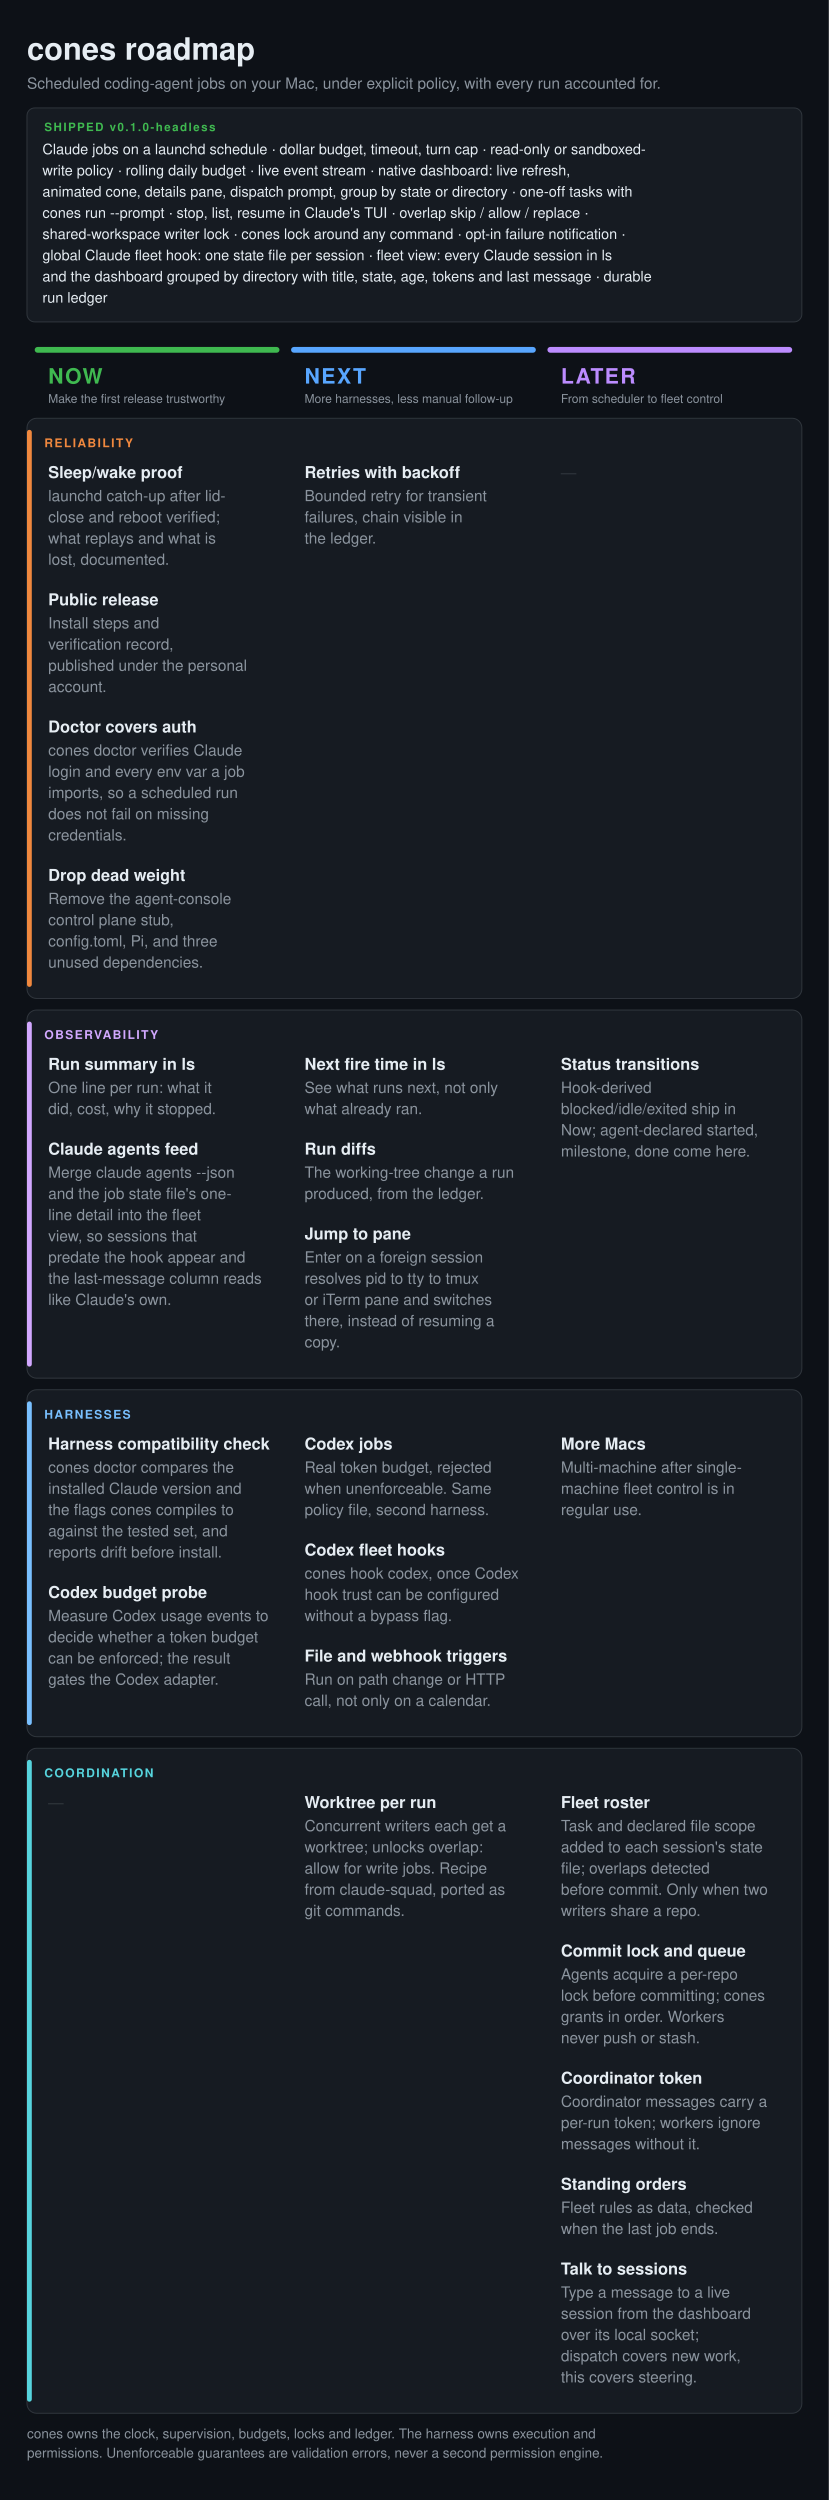
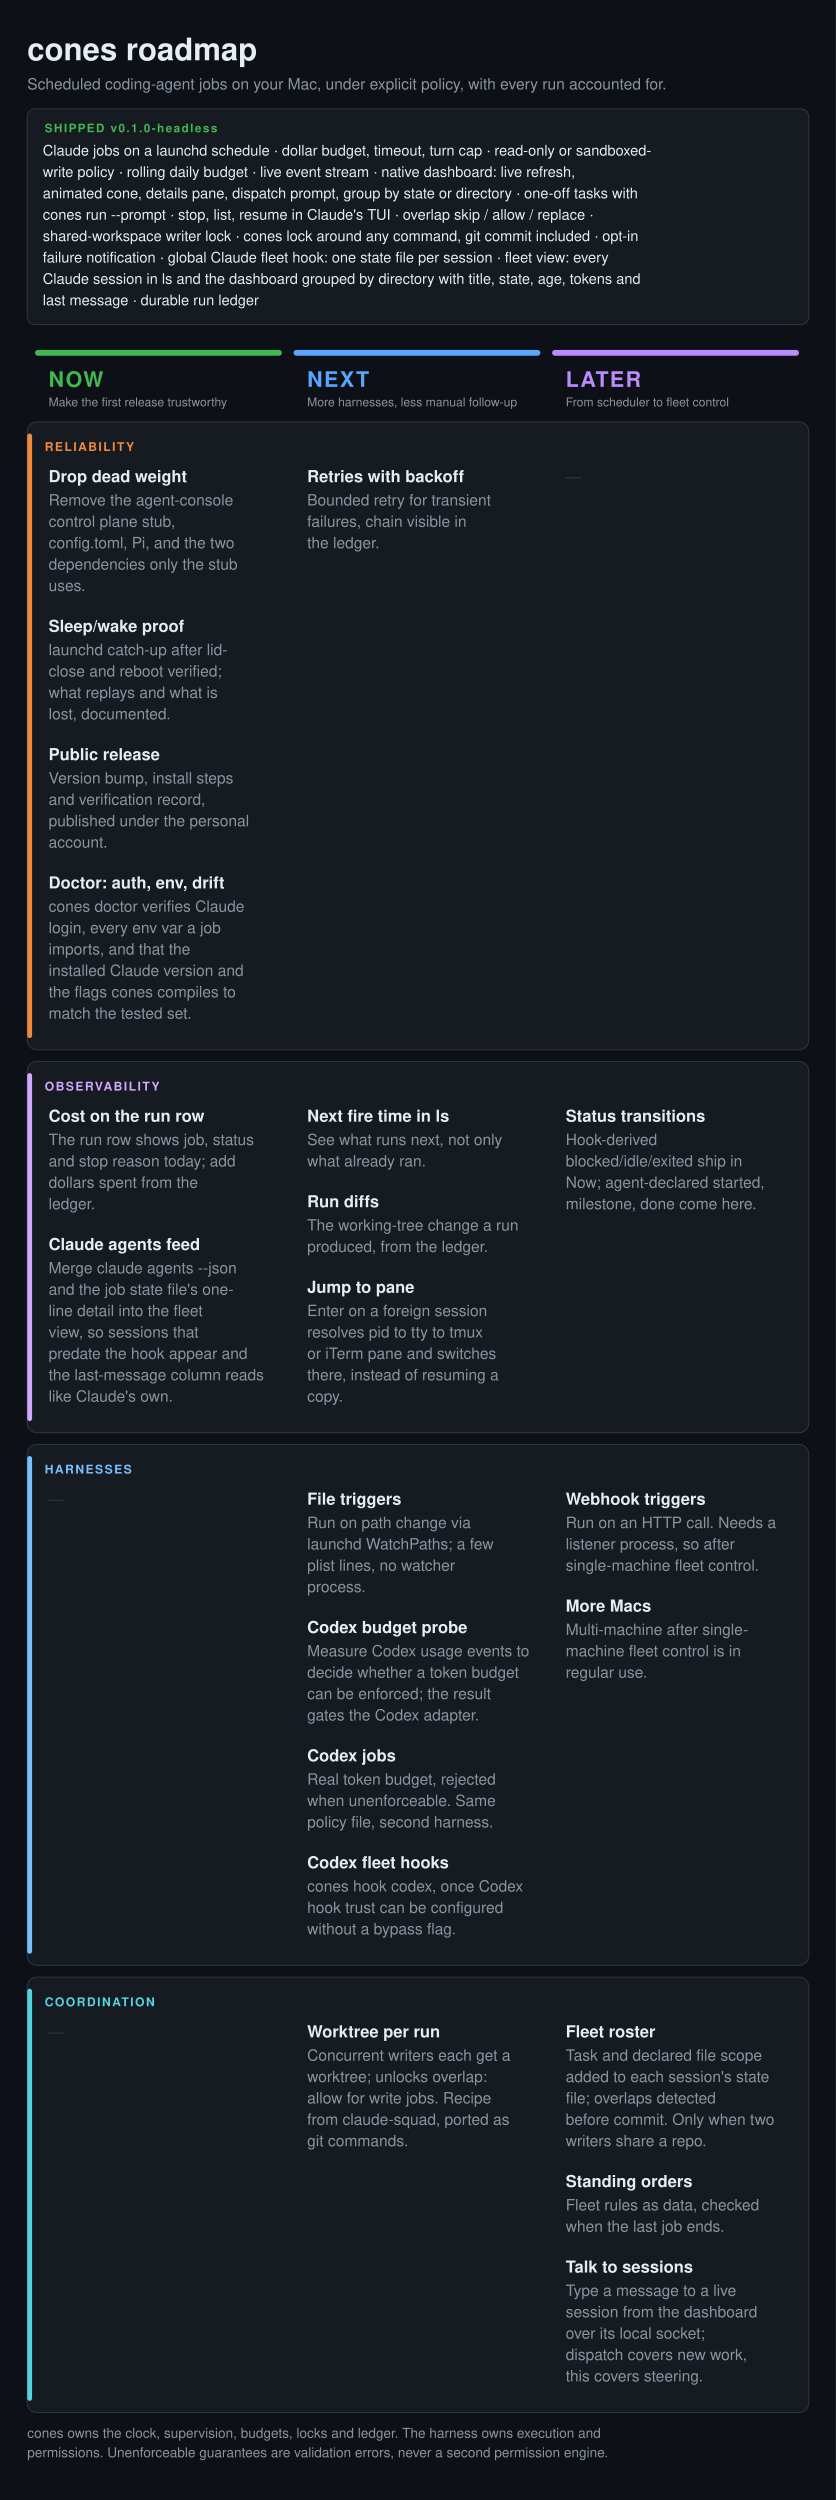
- <svg xmlns="http://www.w3.org/2000/svg" width="860" height="2594" viewBox="0 0 860 2594" font-family="-apple-system,BlinkMacSystemFont,Segoe UI,Helvetica,Arial,sans-serif">
-   <rect width="860" height="2594" fill="#0d1117" />
+ <svg xmlns="http://www.w3.org/2000/svg" width="860" height="2572" viewBox="0 0 860 2572" font-family="-apple-system,BlinkMacSystemFont,Segoe UI,Helvetica,Arial,sans-serif">
+   <rect width="860" height="2572" fill="#0d1117" />
  <text x="28" y="62" font-size="32" fill="#e6edf3" font-weight="700">cones roadmap</text>
  <text x="28" y="92" font-size="16" fill="#8b949e">Scheduled coding-agent jobs on your Mac, under explicit policy, with every run accounted for.</text>
  <rect x="28" y="112" width="804" height="222" rx="8" fill="#161b22" stroke="#30363d" />
  <text x="46" y="136" font-size="12" fill="#3fb950" font-weight="700" letter-spacing="1.5">SHIPPED  v0.1.0-headless</text>
  <text x="44" y="160" font-size="15" fill="#e6edf3">Claude jobs on a launchd schedule · dollar budget, timeout, turn cap · read-only or sandboxed-</text>
  <text x="44" y="182" font-size="15" fill="#e6edf3">write policy · rolling daily budget · live event stream · native dashboard: live refresh,</text>
  <text x="44" y="204" font-size="15" fill="#e6edf3">animated cone, details pane, dispatch prompt, group by state or directory · one-off tasks with</text>
  <text x="44" y="226" font-size="15" fill="#e6edf3">cones run --prompt · stop, list, resume in Claude's TUI · overlap skip / allow / replace ·</text>
-   <text x="44" y="248" font-size="15" fill="#e6edf3">shared-workspace writer lock · cones lock around any command · opt-in failure notification ·</text>
-   <text x="44" y="270" font-size="15" fill="#e6edf3">global Claude fleet hook: one state file per session · fleet view: every Claude session in ls</text>
-   <text x="44" y="292" font-size="15" fill="#e6edf3">and the dashboard grouped by directory with title, state, age, tokens and last message · durable</text>
-   <text x="44" y="314" font-size="15" fill="#e6edf3">run ledger</text>
+   <text x="44" y="248" font-size="15" fill="#e6edf3">shared-workspace writer lock · cones lock around any command, git commit included · opt-in</text>
+   <text x="44" y="270" font-size="15" fill="#e6edf3">failure notification · global Claude fleet hook: one state file per session · fleet view: every</text>
+   <text x="44" y="292" font-size="15" fill="#e6edf3">Claude session in ls and the dashboard grouped by directory with title, state, age, tokens and</text>
+   <text x="44" y="314" font-size="15" fill="#e6edf3">last message · durable run ledger</text>
  <rect x="36" y="360" width="254" height="6" rx="3" fill="#3fb950" />
  <text x="50" y="398" font-size="22" fill="#3fb950" font-weight="800" letter-spacing="1.5">NOW</text>
  <text x="50" y="418" font-size="12.5" fill="#8b949e">Make the first release trustworthy</text>
  <rect x="302" y="360" width="254" height="6" rx="3" fill="#58a6ff" />
  <text x="316" y="398" font-size="22" fill="#58a6ff" font-weight="800" letter-spacing="1.5">NEXT</text>
  <text x="316" y="418" font-size="12.5" fill="#8b949e">More harnesses, less manual follow-up</text>
  <rect x="568" y="360" width="254" height="6" rx="3" fill="#bc8cff" />
  <text x="582" y="398" font-size="22" fill="#bc8cff" font-weight="800" letter-spacing="1.5">LATER</text>
  <text x="582" y="418" font-size="12.5" fill="#8b949e">From scheduler to fleet control</text>
-   <rect x="28" y="434" width="804" height="602" rx="10" fill="#161b22" stroke="#30363d" />
-   <rect x="28" y="446" width="5" height="578" rx="2.5" fill="#f0883e" />
+   <rect x="28" y="434" width="804" height="646" rx="10" fill="#161b22" stroke="#30363d" />
+   <rect x="28" y="446" width="5" height="622" rx="2.5" fill="#f0883e" />
  <text x="46" y="464" font-size="12.5" fill="#f0883e" font-weight="700" letter-spacing="1.5">RELIABILITY</text>
-   <text x="50" y="496" font-size="17" fill="#e6edf3" font-weight="700">Sleep/wake proof</text>
-   <text x="50" y="520" font-size="16" fill="#8b949e">launchd catch-up after lid-</text>
-   <text x="50" y="542" font-size="16" fill="#8b949e">close and reboot verified;</text>
-   <text x="50" y="564" font-size="16" fill="#8b949e">what replays and what is</text>
-   <text x="50" y="586" font-size="16" fill="#8b949e">lost, documented.</text>
-   <text x="50" y="628" font-size="17" fill="#e6edf3" font-weight="700">Public release</text>
-   <text x="50" y="652" font-size="16" fill="#8b949e">Install steps and</text>
-   <text x="50" y="674" font-size="16" fill="#8b949e">verification record,</text>
-   <text x="50" y="696" font-size="16" fill="#8b949e">published under the personal</text>
-   <text x="50" y="718" font-size="16" fill="#8b949e">account.</text>
-   <text x="50" y="760" font-size="17" fill="#e6edf3" font-weight="700">Doctor covers auth</text>
-   <text x="50" y="784" font-size="16" fill="#8b949e">cones doctor verifies Claude</text>
-   <text x="50" y="806" font-size="16" fill="#8b949e">login and every env var a job</text>
-   <text x="50" y="828" font-size="16" fill="#8b949e">imports, so a scheduled run</text>
-   <text x="50" y="850" font-size="16" fill="#8b949e">does not fail on missing</text>
-   <text x="50" y="872" font-size="16" fill="#8b949e">credentials.</text>
-   <text x="50" y="914" font-size="17" fill="#e6edf3" font-weight="700">Drop dead weight</text>
-   <text x="50" y="938" font-size="16" fill="#8b949e">Remove the agent-console</text>
-   <text x="50" y="960" font-size="16" fill="#8b949e">control plane stub,</text>
-   <text x="50" y="982" font-size="16" fill="#8b949e">config.toml, Pi, and three</text>
-   <text x="50" y="1004" font-size="16" fill="#8b949e">unused dependencies.</text>
+   <text x="50" y="496" font-size="17" fill="#e6edf3" font-weight="700">Drop dead weight</text>
+   <text x="50" y="520" font-size="16" fill="#8b949e">Remove the agent-console</text>
+   <text x="50" y="542" font-size="16" fill="#8b949e">control plane stub,</text>
+   <text x="50" y="564" font-size="16" fill="#8b949e">config.toml, Pi, and the two</text>
+   <text x="50" y="586" font-size="16" fill="#8b949e">dependencies only the stub</text>
+   <text x="50" y="608" font-size="16" fill="#8b949e">uses.</text>
+   <text x="50" y="650" font-size="17" fill="#e6edf3" font-weight="700">Sleep/wake proof</text>
+   <text x="50" y="674" font-size="16" fill="#8b949e">launchd catch-up after lid-</text>
+   <text x="50" y="696" font-size="16" fill="#8b949e">close and reboot verified;</text>
+   <text x="50" y="718" font-size="16" fill="#8b949e">what replays and what is</text>
+   <text x="50" y="740" font-size="16" fill="#8b949e">lost, documented.</text>
+   <text x="50" y="782" font-size="17" fill="#e6edf3" font-weight="700">Public release</text>
+   <text x="50" y="806" font-size="16" fill="#8b949e">Version bump, install steps</text>
+   <text x="50" y="828" font-size="16" fill="#8b949e">and verification record,</text>
+   <text x="50" y="850" font-size="16" fill="#8b949e">published under the personal</text>
+   <text x="50" y="872" font-size="16" fill="#8b949e">account.</text>
+   <text x="50" y="914" font-size="17" fill="#e6edf3" font-weight="700">Doctor: auth, env, drift</text>
+   <text x="50" y="938" font-size="16" fill="#8b949e">cones doctor verifies Claude</text>
+   <text x="50" y="960" font-size="16" fill="#8b949e">login, every env var a job</text>
+   <text x="50" y="982" font-size="16" fill="#8b949e">imports, and that the</text>
+   <text x="50" y="1004" font-size="16" fill="#8b949e">installed Claude version and</text>
+   <text x="50" y="1026" font-size="16" fill="#8b949e">the flags cones compiles to</text>
+   <text x="50" y="1048" font-size="16" fill="#8b949e">match the tested set.</text>
  <text x="316" y="496" font-size="17" fill="#e6edf3" font-weight="700">Retries with backoff</text>
  <text x="316" y="520" font-size="16" fill="#8b949e">Bounded retry for transient</text>
  <text x="316" y="542" font-size="16" fill="#8b949e">failures, chain visible in</text>
  <text x="316" y="564" font-size="16" fill="#8b949e">the ledger.</text>
  <text x="582" y="496" font-size="16" fill="#30363d">—</text>
-   <rect x="28" y="1048" width="804" height="382" rx="10" fill="#161b22" stroke="#30363d" />
-   <rect x="28" y="1060" width="5" height="358" rx="2.5" fill="#d2a8ff" />
-   <text x="46" y="1078" font-size="12.5" fill="#d2a8ff" font-weight="700" letter-spacing="1.5">OBSERVABILITY</text>
-   <text x="50" y="1110" font-size="17" fill="#e6edf3" font-weight="700">Run summary in ls</text>
-   <text x="50" y="1134" font-size="16" fill="#8b949e">One line per run: what it</text>
-   <text x="50" y="1156" font-size="16" fill="#8b949e">did, cost, why it stopped.</text>
-   <text x="50" y="1198" font-size="17" fill="#e6edf3" font-weight="700">Claude agents feed</text>
-   <text x="50" y="1222" font-size="16" fill="#8b949e">Merge claude agents --json</text>
-   <text x="50" y="1244" font-size="16" fill="#8b949e">and the job state file's one-</text>
-   <text x="50" y="1266" font-size="16" fill="#8b949e">line detail into the fleet</text>
-   <text x="50" y="1288" font-size="16" fill="#8b949e">view, so sessions that</text>
-   <text x="50" y="1310" font-size="16" fill="#8b949e">predate the hook appear and</text>
-   <text x="50" y="1332" font-size="16" fill="#8b949e">the last-message column reads</text>
-   <text x="50" y="1354" font-size="16" fill="#8b949e">like Claude's own.</text>
-   <text x="316" y="1110" font-size="17" fill="#e6edf3" font-weight="700">Next fire time in ls</text>
-   <text x="316" y="1134" font-size="16" fill="#8b949e">See what runs next, not only</text>
-   <text x="316" y="1156" font-size="16" fill="#8b949e">what already ran.</text>
-   <text x="316" y="1198" font-size="17" fill="#e6edf3" font-weight="700">Run diffs</text>
-   <text x="316" y="1222" font-size="16" fill="#8b949e">The working-tree change a run</text>
-   <text x="316" y="1244" font-size="16" fill="#8b949e">produced, from the ledger.</text>
-   <text x="316" y="1286" font-size="17" fill="#e6edf3" font-weight="700">Jump to pane</text>
-   <text x="316" y="1310" font-size="16" fill="#8b949e">Enter on a foreign session</text>
-   <text x="316" y="1332" font-size="16" fill="#8b949e">resolves pid to tty to tmux</text>
-   <text x="316" y="1354" font-size="16" fill="#8b949e">or iTerm pane and switches</text>
-   <text x="316" y="1376" font-size="16" fill="#8b949e">there, instead of resuming a</text>
-   <text x="316" y="1398" font-size="16" fill="#8b949e">copy.</text>
-   <text x="582" y="1110" font-size="17" fill="#e6edf3" font-weight="700">Status transitions</text>
-   <text x="582" y="1134" font-size="16" fill="#8b949e">Hook-derived</text>
-   <text x="582" y="1156" font-size="16" fill="#8b949e">blocked/idle/exited ship in</text>
-   <text x="582" y="1178" font-size="16" fill="#8b949e">Now; agent-declared started,</text>
-   <text x="582" y="1200" font-size="16" fill="#8b949e">milestone, done come here.</text>
-   <rect x="28" y="1442" width="804" height="360" rx="10" fill="#161b22" stroke="#30363d" />
-   <rect x="28" y="1454" width="5" height="336" rx="2.5" fill="#79c0ff" />
-   <text x="46" y="1472" font-size="12.5" fill="#79c0ff" font-weight="700" letter-spacing="1.5">HARNESSES</text>
-   <text x="50" y="1504" font-size="17" fill="#e6edf3" font-weight="700">Harness compatibility check</text>
-   <text x="50" y="1528" font-size="16" fill="#8b949e">cones doctor compares the</text>
-   <text x="50" y="1550" font-size="16" fill="#8b949e">installed Claude version and</text>
-   <text x="50" y="1572" font-size="16" fill="#8b949e">the flags cones compiles to</text>
-   <text x="50" y="1594" font-size="16" fill="#8b949e">against the tested set, and</text>
-   <text x="50" y="1616" font-size="16" fill="#8b949e">reports drift before install.</text>
-   <text x="50" y="1658" font-size="17" fill="#e6edf3" font-weight="700">Codex budget probe</text>
-   <text x="50" y="1682" font-size="16" fill="#8b949e">Measure Codex usage events to</text>
-   <text x="50" y="1704" font-size="16" fill="#8b949e">decide whether a token budget</text>
-   <text x="50" y="1726" font-size="16" fill="#8b949e">can be enforced; the result</text>
-   <text x="50" y="1748" font-size="16" fill="#8b949e">gates the Codex adapter.</text>
-   <text x="316" y="1504" font-size="17" fill="#e6edf3" font-weight="700">Codex jobs</text>
-   <text x="316" y="1528" font-size="16" fill="#8b949e">Real token budget, rejected</text>
-   <text x="316" y="1550" font-size="16" fill="#8b949e">when unenforceable. Same</text>
-   <text x="316" y="1572" font-size="16" fill="#8b949e">policy file, second harness.</text>
-   <text x="316" y="1614" font-size="17" fill="#e6edf3" font-weight="700">Codex fleet hooks</text>
-   <text x="316" y="1638" font-size="16" fill="#8b949e">cones hook codex, once Codex</text>
-   <text x="316" y="1660" font-size="16" fill="#8b949e">hook trust can be configured</text>
-   <text x="316" y="1682" font-size="16" fill="#8b949e">without a bypass flag.</text>
-   <text x="316" y="1724" font-size="17" fill="#e6edf3" font-weight="700">File and webhook triggers</text>
-   <text x="316" y="1748" font-size="16" fill="#8b949e">Run on path change or HTTP</text>
-   <text x="316" y="1770" font-size="16" fill="#8b949e">call, not only on a calendar.</text>
-   <text x="582" y="1504" font-size="17" fill="#e6edf3" font-weight="700">More Macs</text>
-   <text x="582" y="1528" font-size="16" fill="#8b949e">Multi-machine after single-</text>
-   <text x="582" y="1550" font-size="16" fill="#8b949e">machine fleet control is in</text>
-   <text x="582" y="1572" font-size="16" fill="#8b949e">regular use.</text>
-   <rect x="28" y="1814" width="804" height="690" rx="10" fill="#161b22" stroke="#30363d" />
-   <rect x="28" y="1826" width="5" height="666" rx="2.5" fill="#56d4dd" />
-   <text x="46" y="1844" font-size="12.5" fill="#56d4dd" font-weight="700" letter-spacing="1.5">COORDINATION</text>
-   <text x="50" y="1876" font-size="16" fill="#30363d">—</text>
-   <text x="316" y="1876" font-size="17" fill="#e6edf3" font-weight="700">Worktree per run</text>
-   <text x="316" y="1900" font-size="16" fill="#8b949e">Concurrent writers each get a</text>
-   <text x="316" y="1922" font-size="16" fill="#8b949e">worktree; unlocks overlap:</text>
-   <text x="316" y="1944" font-size="16" fill="#8b949e">allow for write jobs. Recipe</text>
-   <text x="316" y="1966" font-size="16" fill="#8b949e">from claude-squad, ported as</text>
-   <text x="316" y="1988" font-size="16" fill="#8b949e">git commands.</text>
-   <text x="582" y="1876" font-size="17" fill="#e6edf3" font-weight="700">Fleet roster</text>
-   <text x="582" y="1900" font-size="16" fill="#8b949e">Task and declared file scope</text>
-   <text x="582" y="1922" font-size="16" fill="#8b949e">added to each session's state</text>
-   <text x="582" y="1944" font-size="16" fill="#8b949e">file; overlaps detected</text>
-   <text x="582" y="1966" font-size="16" fill="#8b949e">before commit. Only when two</text>
-   <text x="582" y="1988" font-size="16" fill="#8b949e">writers share a repo.</text>
-   <text x="582" y="2030" font-size="17" fill="#e6edf3" font-weight="700">Commit lock and queue</text>
-   <text x="582" y="2054" font-size="16" fill="#8b949e">Agents acquire a per-repo</text>
-   <text x="582" y="2076" font-size="16" fill="#8b949e">lock before committing; cones</text>
-   <text x="582" y="2098" font-size="16" fill="#8b949e">grants in order. Workers</text>
-   <text x="582" y="2120" font-size="16" fill="#8b949e">never push or stash.</text>
-   <text x="582" y="2162" font-size="17" fill="#e6edf3" font-weight="700">Coordinator token</text>
-   <text x="582" y="2186" font-size="16" fill="#8b949e">Coordinator messages carry a</text>
-   <text x="582" y="2208" font-size="16" fill="#8b949e">per-run token; workers ignore</text>
-   <text x="582" y="2230" font-size="16" fill="#8b949e">messages without it.</text>
-   <text x="582" y="2272" font-size="17" fill="#e6edf3" font-weight="700">Standing orders</text>
-   <text x="582" y="2296" font-size="16" fill="#8b949e">Fleet rules as data, checked</text>
-   <text x="582" y="2318" font-size="16" fill="#8b949e">when the last job ends.</text>
-   <text x="582" y="2360" font-size="17" fill="#e6edf3" font-weight="700">Talk to sessions</text>
-   <text x="582" y="2384" font-size="16" fill="#8b949e">Type a message to a live</text>
-   <text x="582" y="2406" font-size="16" fill="#8b949e">session from the dashboard</text>
-   <text x="582" y="2428" font-size="16" fill="#8b949e">over its local socket;</text>
-   <text x="582" y="2450" font-size="16" fill="#8b949e">dispatch covers new work,</text>
-   <text x="582" y="2472" font-size="16" fill="#8b949e">this covers steering.</text>
-   <text x="28" y="2530" font-size="14" fill="#8b949e">cones owns the clock, supervision, budgets, locks and ledger. The harness owns execution and</text>
-   <text x="28" y="2550" font-size="14" fill="#8b949e">permissions. Unenforceable guarantees are validation errors, never a second permission engine.</text>
+   <rect x="28" y="1092" width="804" height="382" rx="10" fill="#161b22" stroke="#30363d" />
+   <rect x="28" y="1104" width="5" height="358" rx="2.5" fill="#d2a8ff" />
+   <text x="46" y="1122" font-size="12.5" fill="#d2a8ff" font-weight="700" letter-spacing="1.5">OBSERVABILITY</text>
+   <text x="50" y="1154" font-size="17" fill="#e6edf3" font-weight="700">Cost on the run row</text>
+   <text x="50" y="1178" font-size="16" fill="#8b949e">The run row shows job, status</text>
+   <text x="50" y="1200" font-size="16" fill="#8b949e">and stop reason today; add</text>
+   <text x="50" y="1222" font-size="16" fill="#8b949e">dollars spent from the</text>
+   <text x="50" y="1244" font-size="16" fill="#8b949e">ledger.</text>
+   <text x="50" y="1286" font-size="17" fill="#e6edf3" font-weight="700">Claude agents feed</text>
+   <text x="50" y="1310" font-size="16" fill="#8b949e">Merge claude agents --json</text>
+   <text x="50" y="1332" font-size="16" fill="#8b949e">and the job state file's one-</text>
+   <text x="50" y="1354" font-size="16" fill="#8b949e">line detail into the fleet</text>
+   <text x="50" y="1376" font-size="16" fill="#8b949e">view, so sessions that</text>
+   <text x="50" y="1398" font-size="16" fill="#8b949e">predate the hook appear and</text>
+   <text x="50" y="1420" font-size="16" fill="#8b949e">the last-message column reads</text>
+   <text x="50" y="1442" font-size="16" fill="#8b949e">like Claude's own.</text>
+   <text x="316" y="1154" font-size="17" fill="#e6edf3" font-weight="700">Next fire time in ls</text>
+   <text x="316" y="1178" font-size="16" fill="#8b949e">See what runs next, not only</text>
+   <text x="316" y="1200" font-size="16" fill="#8b949e">what already ran.</text>
+   <text x="316" y="1242" font-size="17" fill="#e6edf3" font-weight="700">Run diffs</text>
+   <text x="316" y="1266" font-size="16" fill="#8b949e">The working-tree change a run</text>
+   <text x="316" y="1288" font-size="16" fill="#8b949e">produced, from the ledger.</text>
+   <text x="316" y="1330" font-size="17" fill="#e6edf3" font-weight="700">Jump to pane</text>
+   <text x="316" y="1354" font-size="16" fill="#8b949e">Enter on a foreign session</text>
+   <text x="316" y="1376" font-size="16" fill="#8b949e">resolves pid to tty to tmux</text>
+   <text x="316" y="1398" font-size="16" fill="#8b949e">or iTerm pane and switches</text>
+   <text x="316" y="1420" font-size="16" fill="#8b949e">there, instead of resuming a</text>
+   <text x="316" y="1442" font-size="16" fill="#8b949e">copy.</text>
+   <text x="582" y="1154" font-size="17" fill="#e6edf3" font-weight="700">Status transitions</text>
+   <text x="582" y="1178" font-size="16" fill="#8b949e">Hook-derived</text>
+   <text x="582" y="1200" font-size="16" fill="#8b949e">blocked/idle/exited ship in</text>
+   <text x="582" y="1222" font-size="16" fill="#8b949e">Now; agent-declared started,</text>
+   <text x="582" y="1244" font-size="16" fill="#8b949e">milestone, done come here.</text>
+   <rect x="28" y="1486" width="804" height="536" rx="10" fill="#161b22" stroke="#30363d" />
+   <rect x="28" y="1498" width="5" height="512" rx="2.5" fill="#79c0ff" />
+   <text x="46" y="1516" font-size="12.5" fill="#79c0ff" font-weight="700" letter-spacing="1.5">HARNESSES</text>
+   <text x="50" y="1548" font-size="16" fill="#30363d">—</text>
+   <text x="316" y="1548" font-size="17" fill="#e6edf3" font-weight="700">File triggers</text>
+   <text x="316" y="1572" font-size="16" fill="#8b949e">Run on path change via</text>
+   <text x="316" y="1594" font-size="16" fill="#8b949e">launchd WatchPaths; a few</text>
+   <text x="316" y="1616" font-size="16" fill="#8b949e">plist lines, no watcher</text>
+   <text x="316" y="1638" font-size="16" fill="#8b949e">process.</text>
+   <text x="316" y="1680" font-size="17" fill="#e6edf3" font-weight="700">Codex budget probe</text>
+   <text x="316" y="1704" font-size="16" fill="#8b949e">Measure Codex usage events to</text>
+   <text x="316" y="1726" font-size="16" fill="#8b949e">decide whether a token budget</text>
+   <text x="316" y="1748" font-size="16" fill="#8b949e">can be enforced; the result</text>
+   <text x="316" y="1770" font-size="16" fill="#8b949e">gates the Codex adapter.</text>
+   <text x="316" y="1812" font-size="17" fill="#e6edf3" font-weight="700">Codex jobs</text>
+   <text x="316" y="1836" font-size="16" fill="#8b949e">Real token budget, rejected</text>
+   <text x="316" y="1858" font-size="16" fill="#8b949e">when unenforceable. Same</text>
+   <text x="316" y="1880" font-size="16" fill="#8b949e">policy file, second harness.</text>
+   <text x="316" y="1922" font-size="17" fill="#e6edf3" font-weight="700">Codex fleet hooks</text>
+   <text x="316" y="1946" font-size="16" fill="#8b949e">cones hook codex, once Codex</text>
+   <text x="316" y="1968" font-size="16" fill="#8b949e">hook trust can be configured</text>
+   <text x="316" y="1990" font-size="16" fill="#8b949e">without a bypass flag.</text>
+   <text x="582" y="1548" font-size="17" fill="#e6edf3" font-weight="700">Webhook triggers</text>
+   <text x="582" y="1572" font-size="16" fill="#8b949e">Run on an HTTP call. Needs a</text>
+   <text x="582" y="1594" font-size="16" fill="#8b949e">listener process, so after</text>
+   <text x="582" y="1616" font-size="16" fill="#8b949e">single-machine fleet control.</text>
+   <text x="582" y="1658" font-size="17" fill="#e6edf3" font-weight="700">More Macs</text>
+   <text x="582" y="1682" font-size="16" fill="#8b949e">Multi-machine after single-</text>
+   <text x="582" y="1704" font-size="16" fill="#8b949e">machine fleet control is in</text>
+   <text x="582" y="1726" font-size="16" fill="#8b949e">regular use.</text>
+   <rect x="28" y="2034" width="804" height="448" rx="10" fill="#161b22" stroke="#30363d" />
+   <rect x="28" y="2046" width="5" height="424" rx="2.5" fill="#56d4dd" />
+   <text x="46" y="2064" font-size="12.5" fill="#56d4dd" font-weight="700" letter-spacing="1.5">COORDINATION</text>
+   <text x="50" y="2096" font-size="16" fill="#30363d">—</text>
+   <text x="316" y="2096" font-size="17" fill="#e6edf3" font-weight="700">Worktree per run</text>
+   <text x="316" y="2120" font-size="16" fill="#8b949e">Concurrent writers each get a</text>
+   <text x="316" y="2142" font-size="16" fill="#8b949e">worktree; unlocks overlap:</text>
+   <text x="316" y="2164" font-size="16" fill="#8b949e">allow for write jobs. Recipe</text>
+   <text x="316" y="2186" font-size="16" fill="#8b949e">from claude-squad, ported as</text>
+   <text x="316" y="2208" font-size="16" fill="#8b949e">git commands.</text>
+   <text x="582" y="2096" font-size="17" fill="#e6edf3" font-weight="700">Fleet roster</text>
+   <text x="582" y="2120" font-size="16" fill="#8b949e">Task and declared file scope</text>
+   <text x="582" y="2142" font-size="16" fill="#8b949e">added to each session's state</text>
+   <text x="582" y="2164" font-size="16" fill="#8b949e">file; overlaps detected</text>
+   <text x="582" y="2186" font-size="16" fill="#8b949e">before commit. Only when two</text>
+   <text x="582" y="2208" font-size="16" fill="#8b949e">writers share a repo.</text>
+   <text x="582" y="2250" font-size="17" fill="#e6edf3" font-weight="700">Standing orders</text>
+   <text x="582" y="2274" font-size="16" fill="#8b949e">Fleet rules as data, checked</text>
+   <text x="582" y="2296" font-size="16" fill="#8b949e">when the last job ends.</text>
+   <text x="582" y="2338" font-size="17" fill="#e6edf3" font-weight="700">Talk to sessions</text>
+   <text x="582" y="2362" font-size="16" fill="#8b949e">Type a message to a live</text>
+   <text x="582" y="2384" font-size="16" fill="#8b949e">session from the dashboard</text>
+   <text x="582" y="2406" font-size="16" fill="#8b949e">over its local socket;</text>
+   <text x="582" y="2428" font-size="16" fill="#8b949e">dispatch covers new work,</text>
+   <text x="582" y="2450" font-size="16" fill="#8b949e">this covers steering.</text>
+   <text x="28" y="2508" font-size="14" fill="#8b949e">cones owns the clock, supervision, budgets, locks and ledger. The harness owns execution and</text>
+   <text x="28" y="2528" font-size="14" fill="#8b949e">permissions. Unenforceable guarantees are validation errors, never a second permission engine.</text>
</svg>
